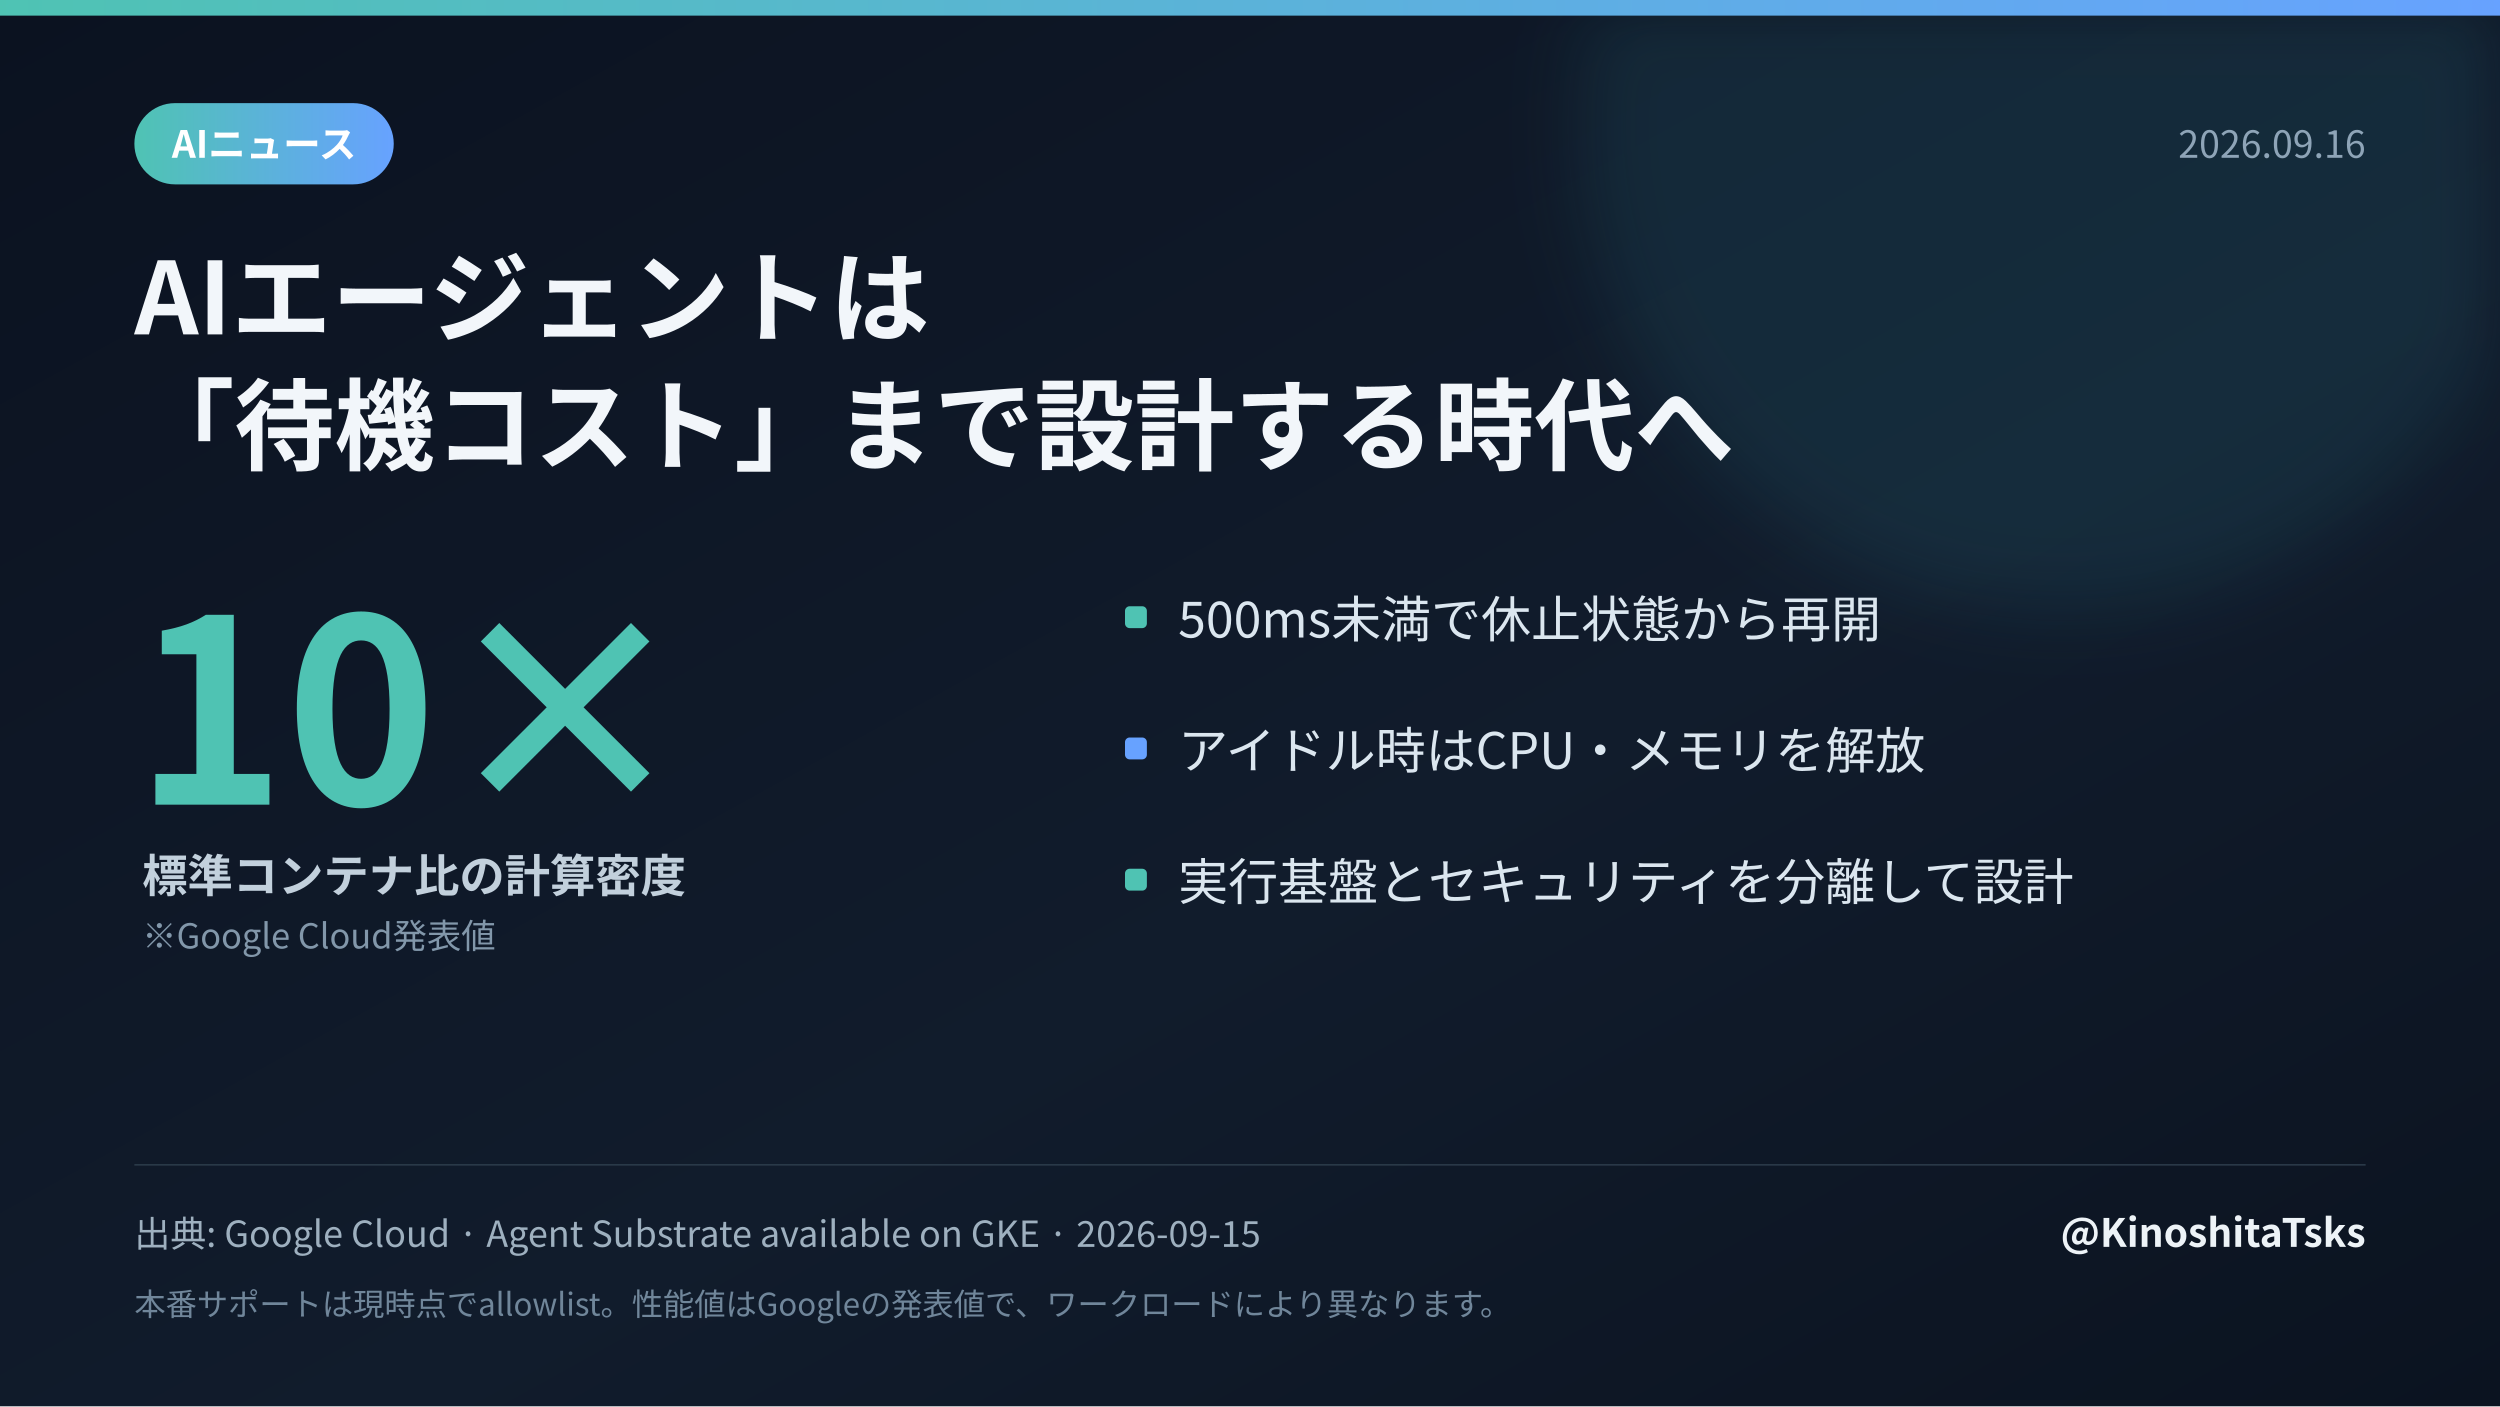
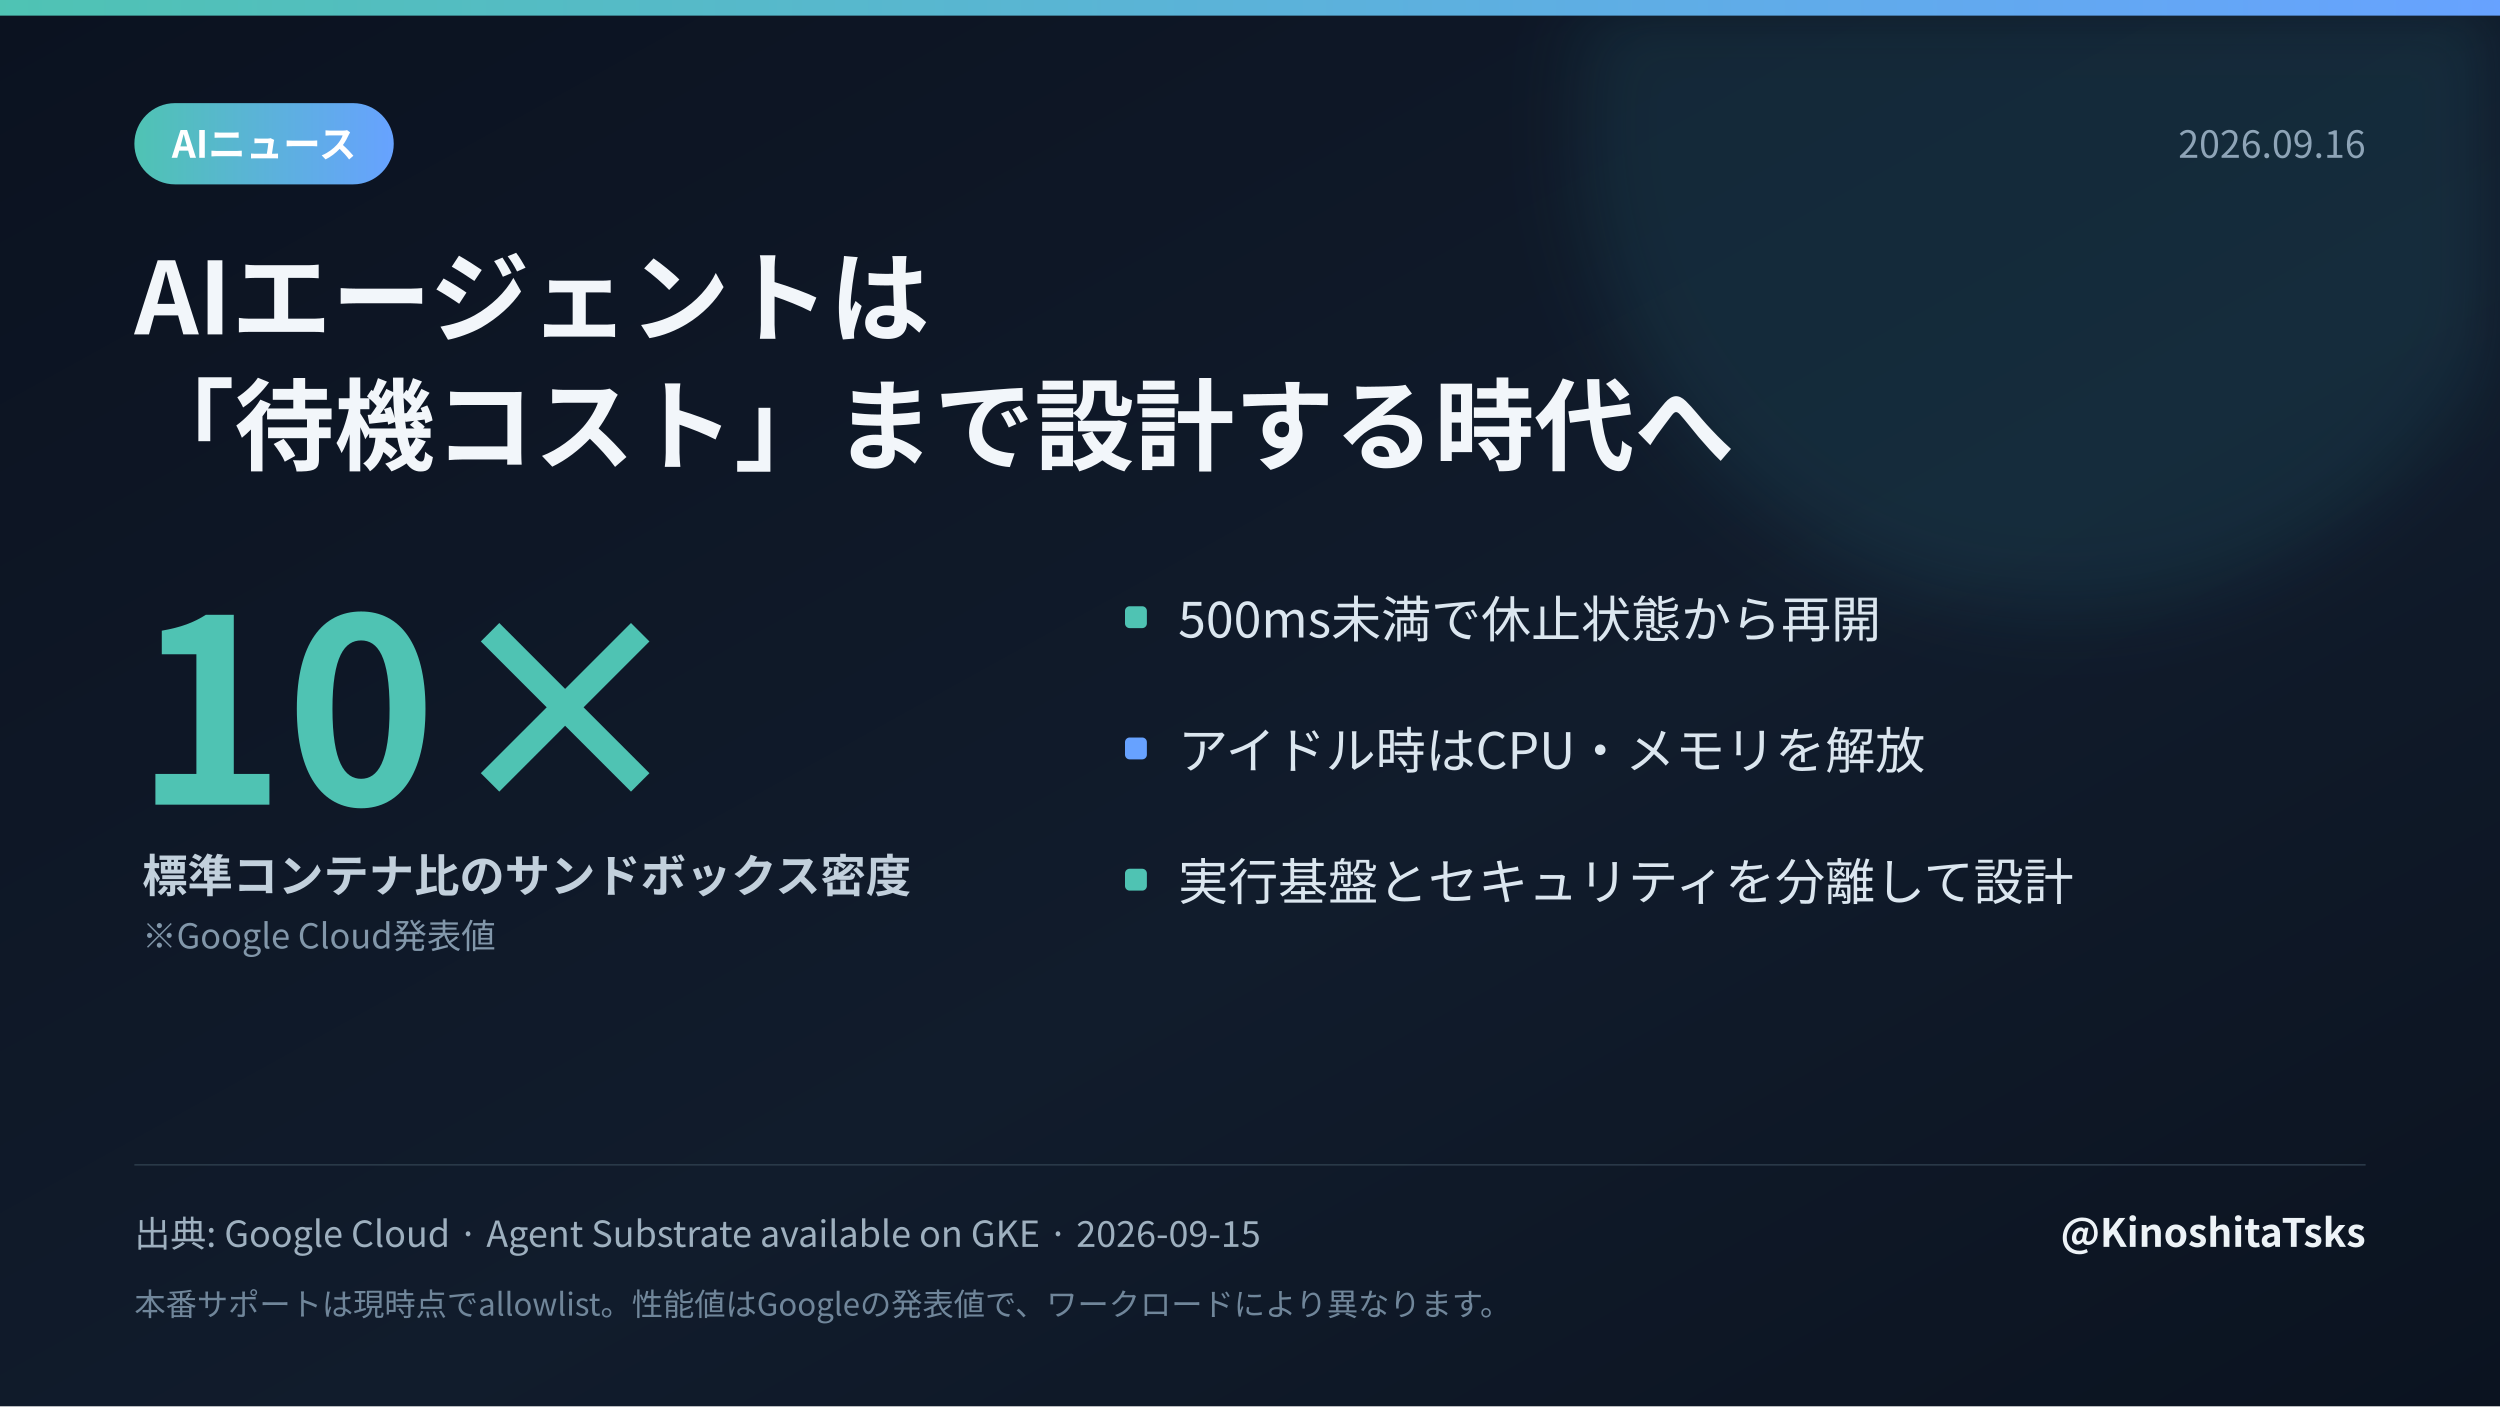
<svg xmlns="http://www.w3.org/2000/svg" width="1600" height="900" viewBox="0 0 1600 900">
  <defs>
    <linearGradient id="bg" x1="0" y1="0" x2="1" y2="1">
      <stop offset="0%" stop-color="#0b1220" />
      <stop offset="58%" stop-color="#111c2c" />
      <stop offset="100%" stop-color="#0b1320" />
    </linearGradient>
    <linearGradient id="accent" x1="0" y1="0" x2="1" y2="0">
      <stop offset="0%" stop-color="#4fc3b3" />
      <stop offset="100%" stop-color="#67a2ff" />
    </linearGradient>
    <filter id="glow" x="-20%" y="-20%" width="140%" height="140%">
      <feGaussianBlur stdDeviation="24" />
    </filter>
  </defs>
  <rect width="1600" height="900" fill="url(#bg)" />
  <circle cx="1320" cy="80" r="310" fill="#2e7f91" opacity="0.16" filter="url(#glow)" />
  <rect x="0" y="0" width="1600" height="10" fill="url(#accent)" />
  <g font-family="Noto Sans CJK JP, sans-serif">
    <rect x="86" y="66" width="166" height="52" rx="26" fill="url(#accent)" />
    <text x="169" y="101" text-anchor="middle" font-size="24" font-weight="700" fill="#ffffff">AIニュース</text>
    <text x="1514" y="101" text-anchor="end" font-size="24" fill="#8ea4b7">2026.09.16</text>
    <text x="86" y="214" font-size="64" font-weight="800" fill="#f2f6fa">AIエージェントは</text>
    <text x="86" y="296" font-size="64" font-weight="800" fill="#f2f6fa">「待機コスト」まで設計する時代へ</text>
    <g transform="translate(86,365)">
      <text x="0" y="150" font-size="164" font-weight="900" fill="#4fc3b3">10×</text>
-       <text x="5" y="206" font-size="29" font-weight="600" fill="#c2d0dc">標準コンテナ比の計算密度</text>
+       <text x="5" y="206" font-size="29" font-weight="600" fill="#c2d0dc">標準コンテナ比のサンドボックス密度</text>
      <text x="5" y="242" font-size="22" fill="#8297aa">※Google Cloud発表値</text>
    </g>
    <g transform="translate(720,388)" font-size="32" fill="#dbe6ef">
      <rect x="0" y="0" width="14" height="14" rx="3" fill="#4fc3b3" />
      <text x="34" y="20">500ms未満で休止状態から再開</text>
      <rect x="0" y="84" width="14" height="14" rx="3" fill="#67a2ff" />
      <text x="34" y="104">アイドル時はCPU・メモリを解放</text>
      <rect x="0" y="168" width="14" height="14" rx="3" fill="#4fc3b3" />
      <text x="34" y="188">実行基盤とセキュリティを分離して設計</text>
    </g>
    <rect x="86" y="745" width="1428" height="1" fill="#2b3a49" />
    <text x="86" y="798" font-size="23" fill="#9eb0bf">出典: Google Cloud · Agent Substrate available on GKE · 2026-09-15</text>
    <text x="1514" y="798" text-anchor="end" font-size="25" font-weight="700" fill="#edf3f7">@KinoshitaTsks</text>
    <text x="86" y="842" font-size="20" fill="#70869a">本番サポートは現時点でallowlist。性能値はGoogleの発表値で、ワークロードにより異なります。</text>
  </g>
</svg>
